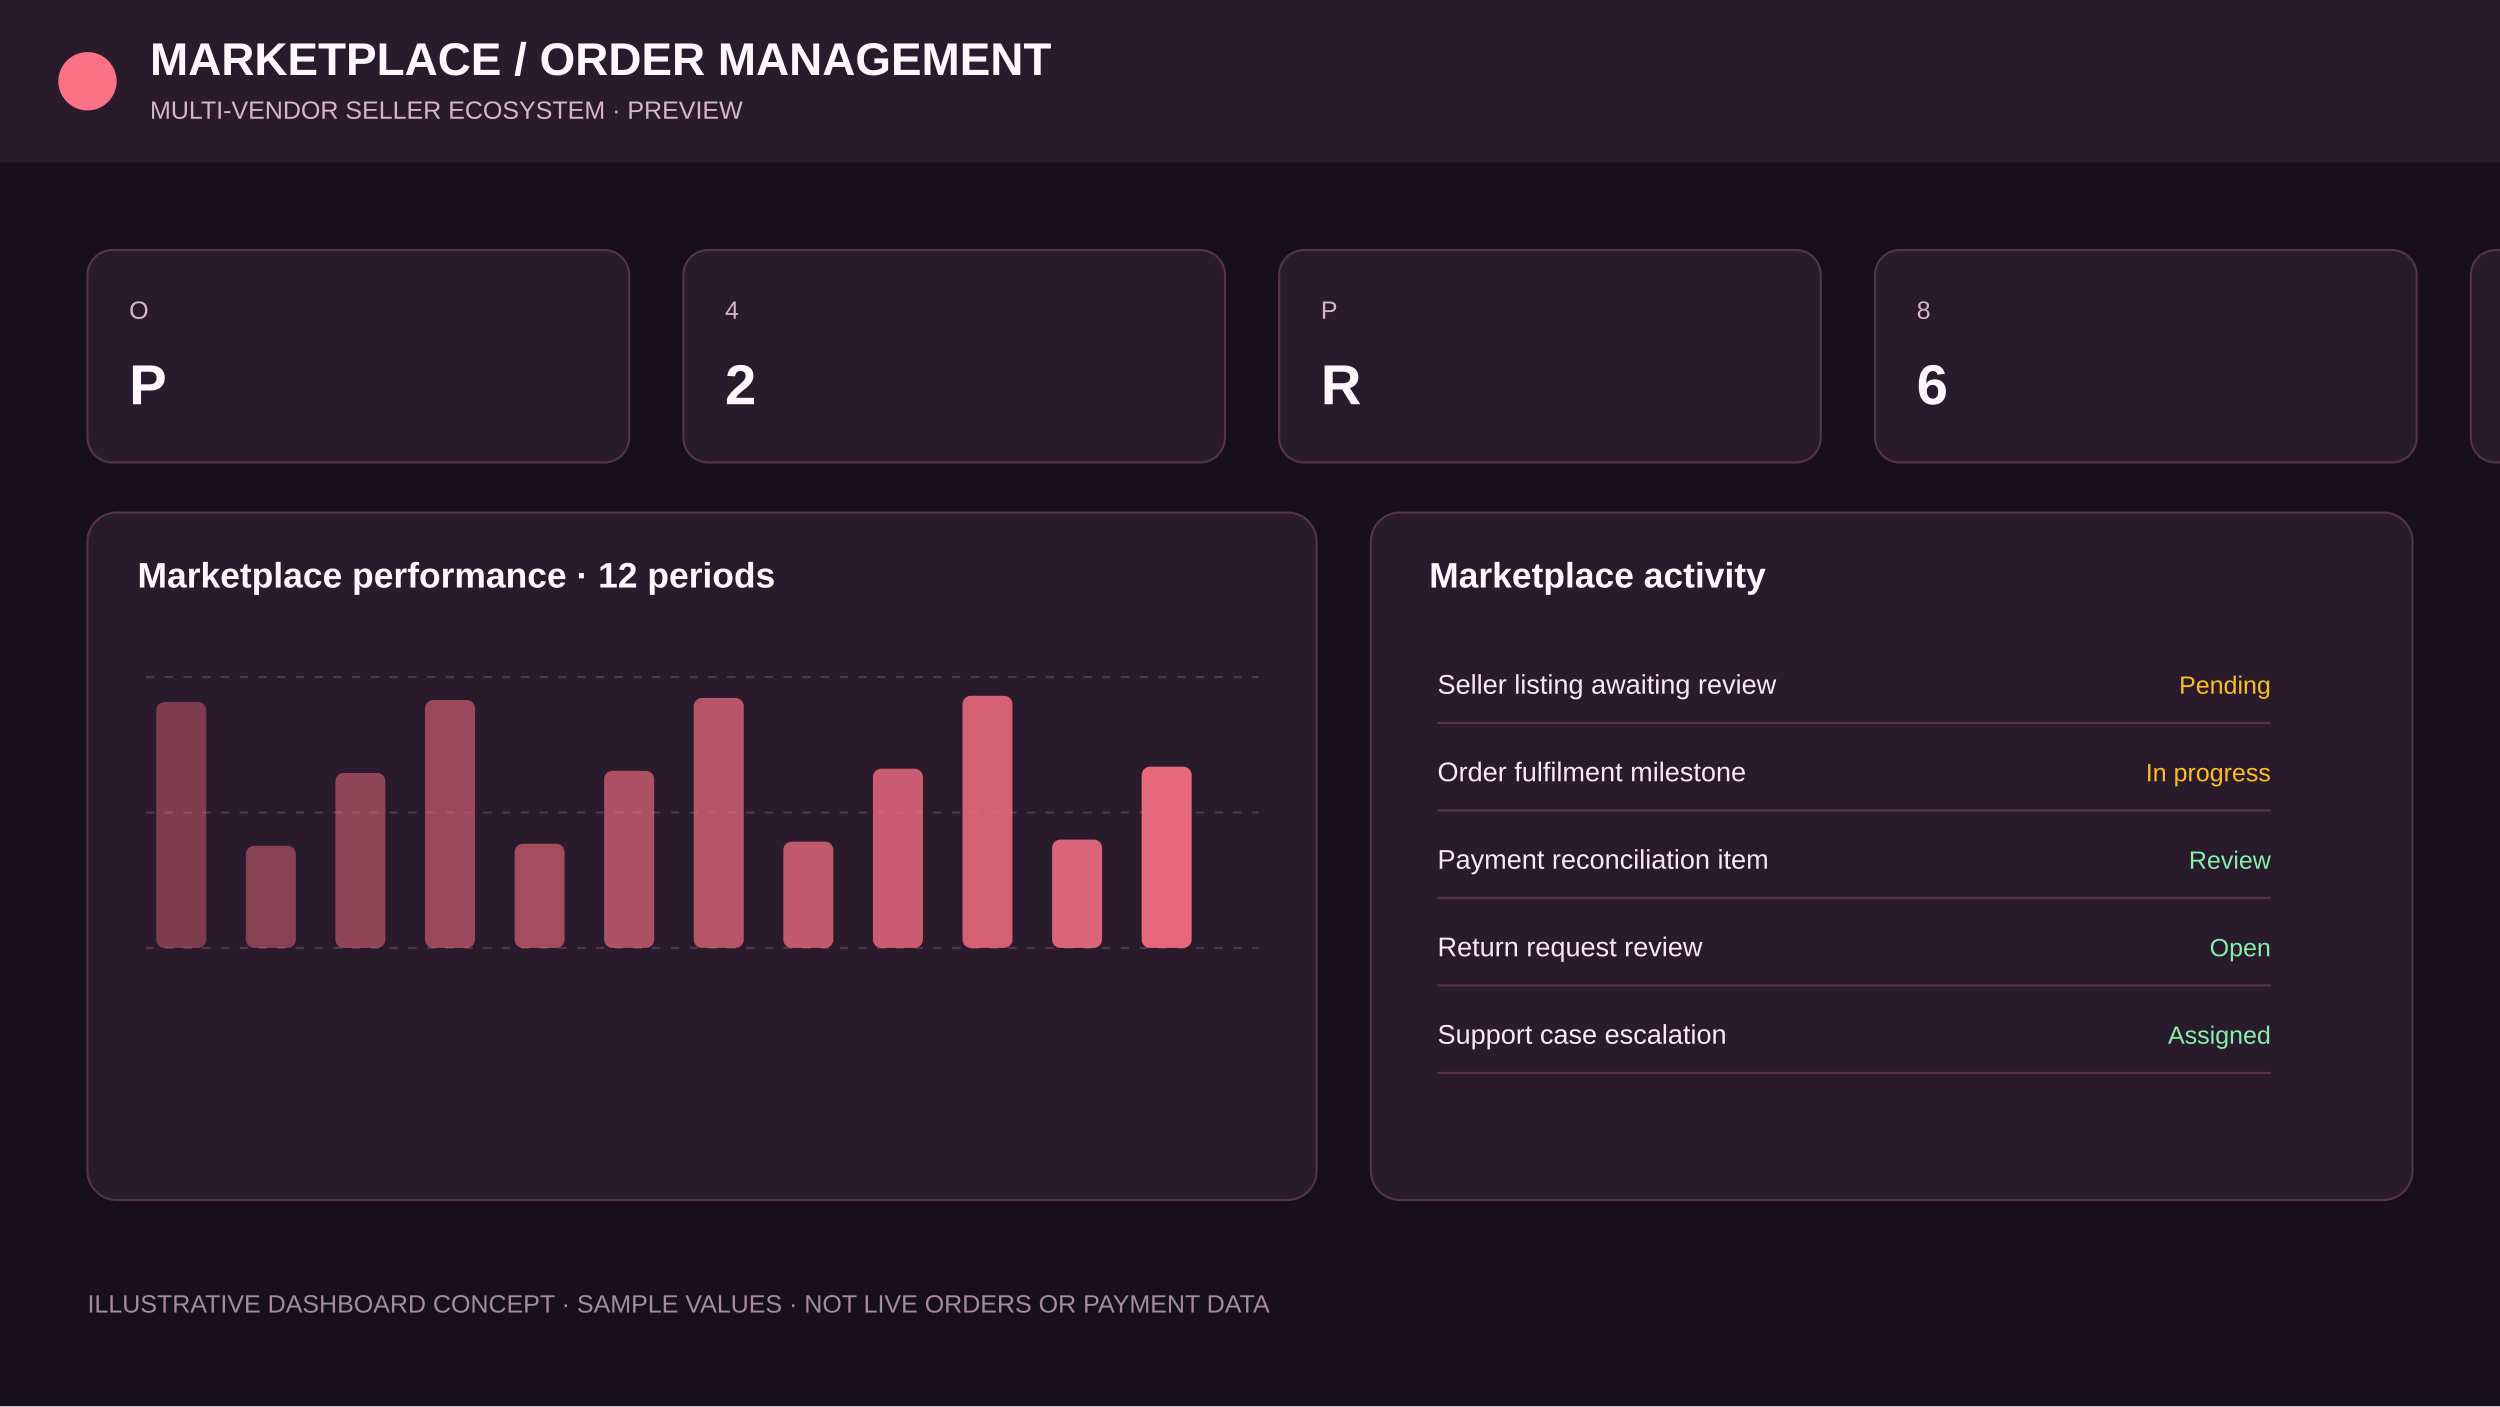
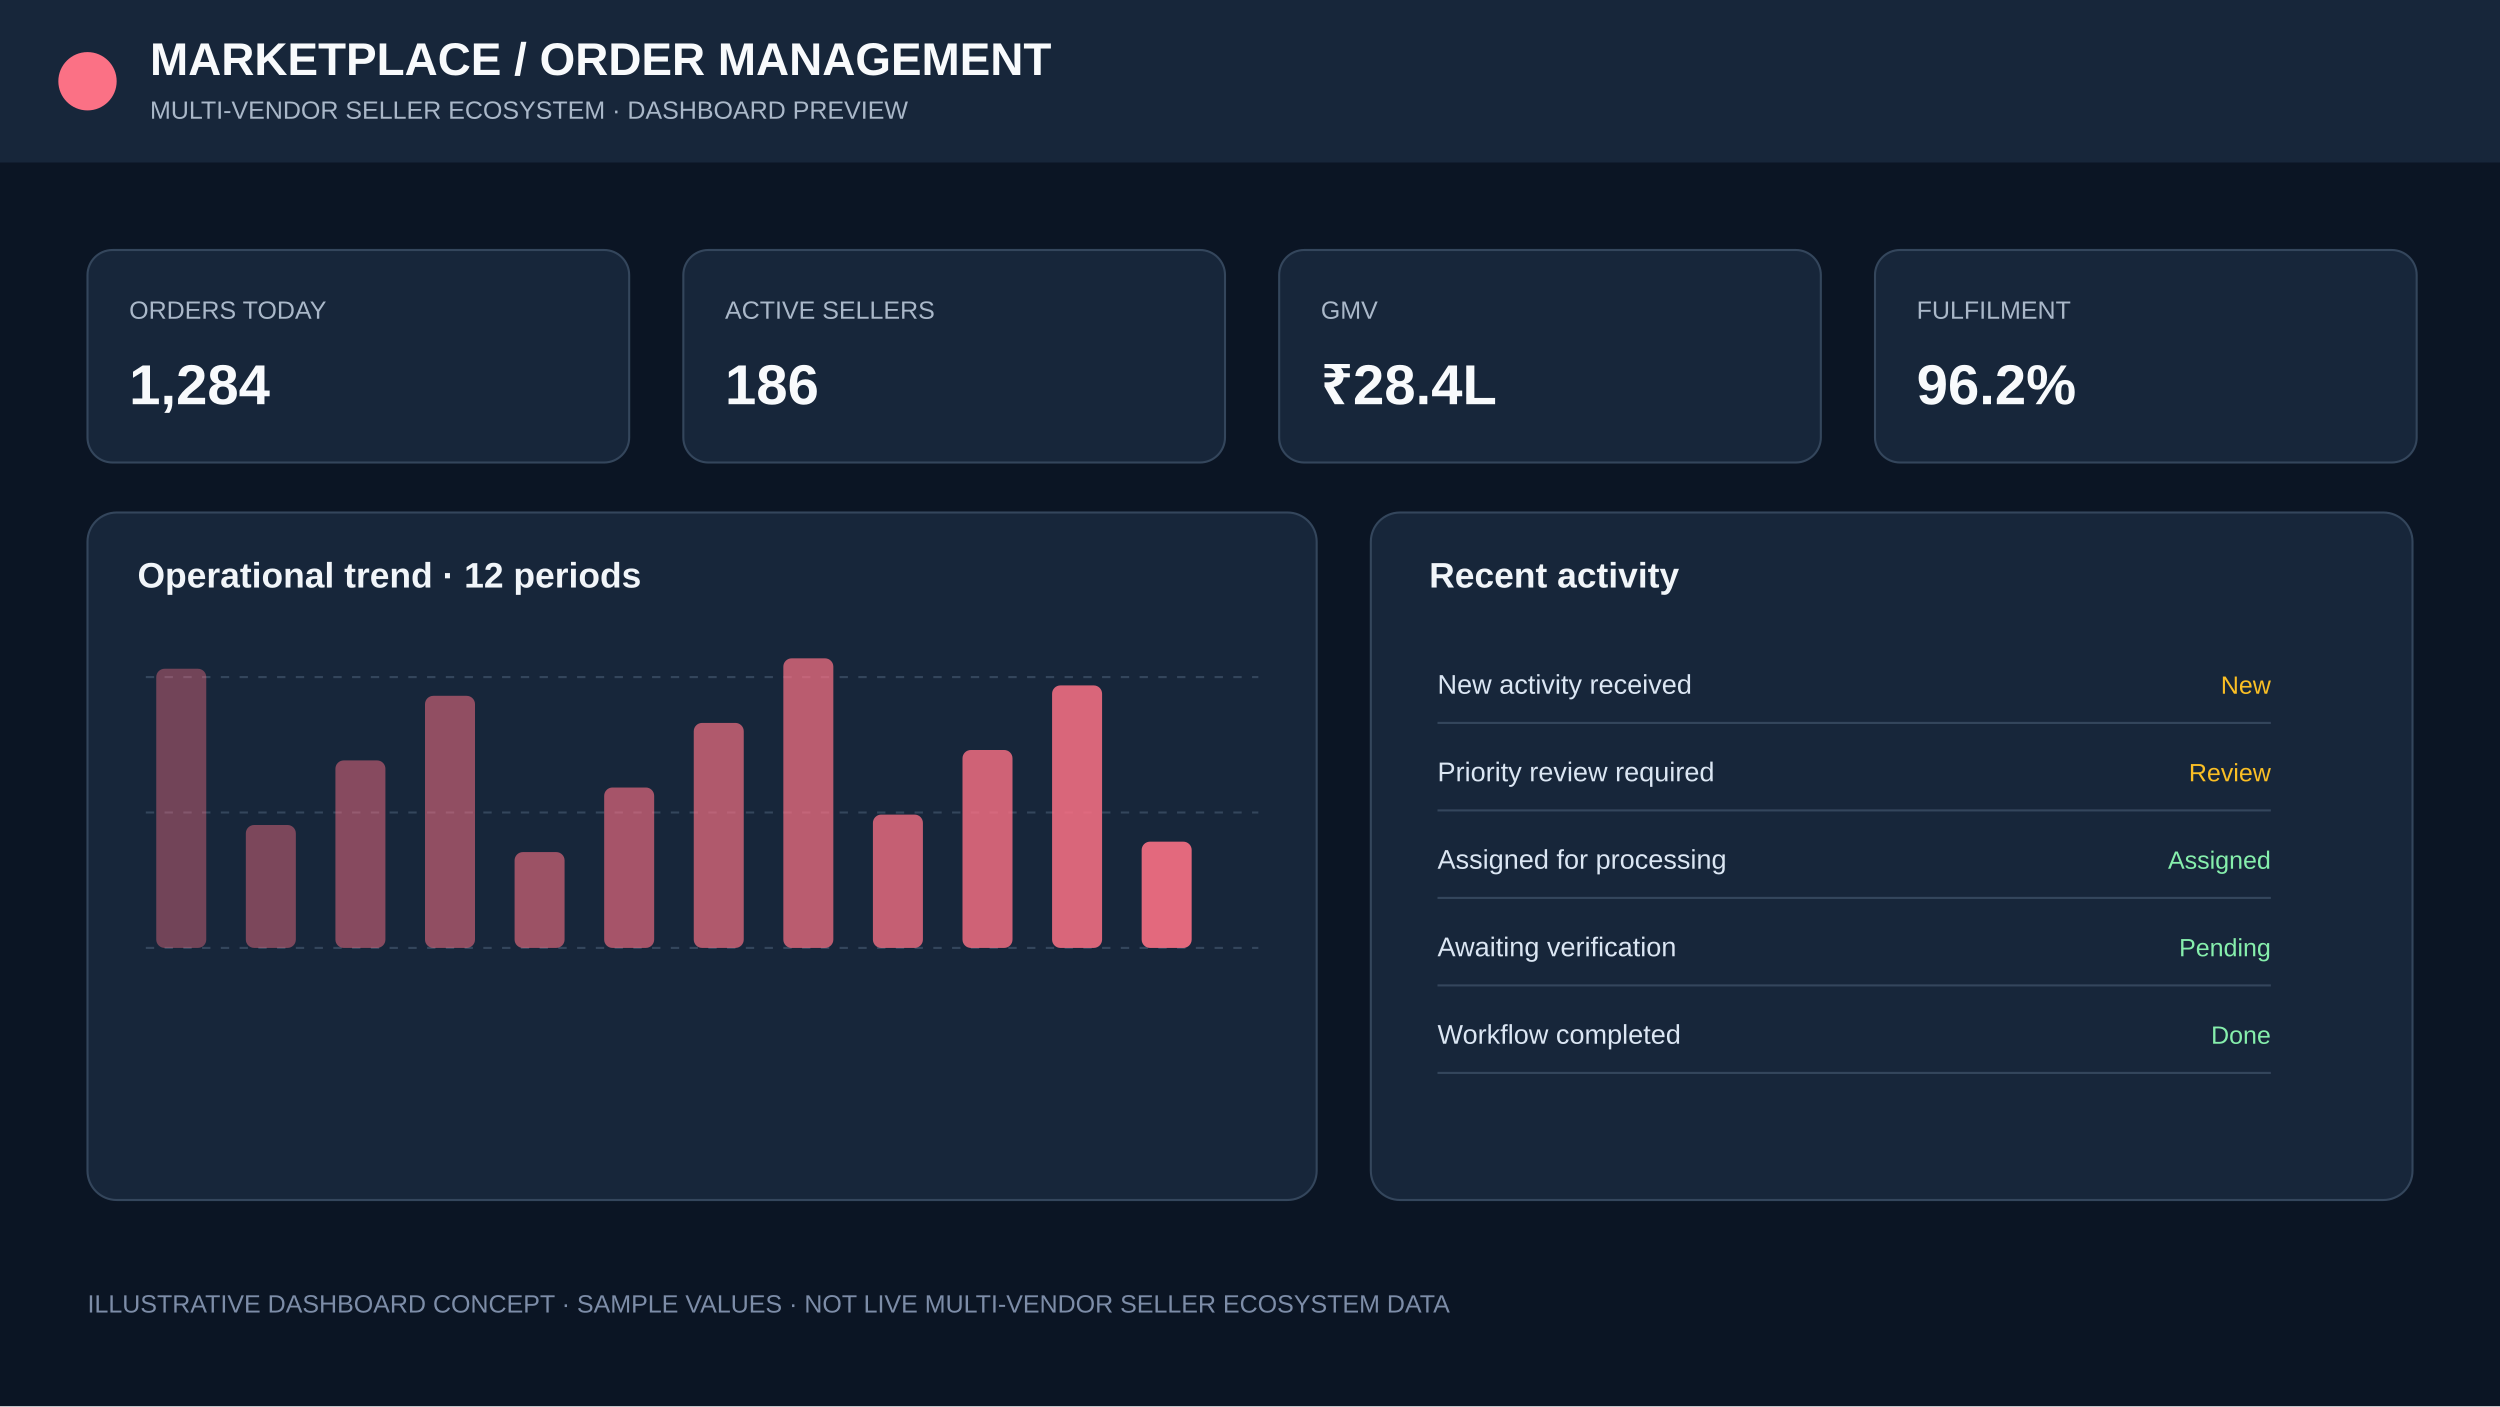
<svg xmlns="http://www.w3.org/2000/svg" width="1200" height="675" viewBox="0 0 1200 675">
-   <rect width="1200" height="675" fill="#170f1d" />
-   <rect width="1200" height="78" fill="#2a1b2c" />
+   <rect width="1200" height="675" fill="#0b1524" />
+   <rect width="1200" height="78" fill="#17263a" />
  <circle cx="42" cy="39" r="14" fill="#fb7185" />
-   <text x="72" y="36" fill="#fff7fb" font-size="22" font-weight="700" font-family="Arial">MARKETPLACE / ORDER MANAGEMENT</text>
-   <text x="72" y="57" fill="#d8b6c7" font-size="12" font-family="Arial">MULTI-VENDOR SELLER ECOSYSTEM · PREVIEW</text>
-   <rect x="42" y="120" width="260" height="102" rx="12" fill="#2a1b2c" stroke="#56334b" />
-   <text x="62" y="153" fill="#d8b6c7" font-size="12" font-family="Arial">O</text>
-   <text x="62" y="194" fill="#fff7fb" font-size="27" font-weight="700" font-family="Arial">P</text>
-   <rect x="328" y="120" width="260" height="102" rx="12" fill="#2a1b2c" stroke="#56334b" />
-   <text x="348" y="153" fill="#d8b6c7" font-size="12" font-family="Arial">4</text>
-   <text x="348" y="194" fill="#fff7fb" font-size="27" font-weight="700" font-family="Arial">2</text>
-   <rect x="614" y="120" width="260" height="102" rx="12" fill="#2a1b2c" stroke="#56334b" />
-   <text x="634" y="153" fill="#d8b6c7" font-size="12" font-family="Arial">P</text>
-   <text x="634" y="194" fill="#fff7fb" font-size="27" font-weight="700" font-family="Arial">R</text>
-   <rect x="900" y="120" width="260" height="102" rx="12" fill="#2a1b2c" stroke="#56334b" />
-   <text x="920" y="153" fill="#d8b6c7" font-size="12" font-family="Arial">8</text>
-   <text x="920" y="194" fill="#fff7fb" font-size="27" font-weight="700" font-family="Arial">6</text>
-   <rect x="1186" y="120" width="260" height="102" rx="12" fill="#2a1b2c" stroke="#56334b" />
-   <text x="1206" y="153" fill="#d8b6c7" font-size="12" font-family="Arial">S</text>
-   <text x="1206" y="194" fill="#fff7fb" font-size="27" font-weight="700" font-family="Arial">H</text>
-   <rect x="1472" y="120" width="260" height="102" rx="12" fill="#2a1b2c" stroke="#56334b" />
-   <text x="1492" y="153" fill="#d8b6c7" font-size="12" font-family="Arial">2</text>
-   <text x="1492" y="194" fill="#fff7fb" font-size="27" font-weight="700" font-family="Arial">8</text>
-   <rect x="1758" y="120" width="260" height="102" rx="12" fill="#2a1b2c" stroke="#56334b" />
-   <text x="1778" y="153" fill="#d8b6c7" font-size="12" font-family="Arial">E</text>
-   <text x="1778" y="194" fill="#fff7fb" font-size="27" font-weight="700" font-family="Arial">X</text>
-   <rect x="2044" y="120" width="260" height="102" rx="12" fill="#2a1b2c" stroke="#56334b" />
-   <text x="2064" y="153" fill="#d8b6c7" font-size="12" font-family="Arial">0</text>
-   <text x="2064" y="194" fill="#fff7fb" font-size="27" font-weight="700" font-family="Arial">8</text>
-   <rect x="42" y="246" width="590" height="330" rx="14" fill="#2a1b2c" stroke="#56334b" />
-   <text x="66" y="282" fill="#fff7fb" font-size="17" font-weight="700" font-family="Arial">Marketplace performance · 12 periods</text>
-   <path d="M70 455 H604 M70 390 H604 M70 325 H604" stroke="#56334b" stroke-dasharray="4 5" />
-   <rect x="75" y="337" width="24" height="118" rx="4" fill="#fb7185" opacity="0.4" />
-   <rect x="118" y="406" width="24" height="49" rx="4" fill="#fb7185" opacity="0.445" />
-   <rect x="161" y="371" width="24" height="84" rx="4" fill="#fb7185" opacity="0.49" />
-   <rect x="204" y="336" width="24" height="119" rx="4" fill="#fb7185" opacity="0.535" />
-   <rect x="247" y="405" width="24" height="50" rx="4" fill="#fb7185" opacity="0.58" />
-   <rect x="290" y="370" width="24" height="85" rx="4" fill="#fb7185" opacity="0.625" />
-   <rect x="333" y="335" width="24" height="120" rx="4" fill="#fb7185" opacity="0.67" />
-   <rect x="376" y="404" width="24" height="51" rx="4" fill="#fb7185" opacity="0.715" />
-   <rect x="419" y="369" width="24" height="86" rx="4" fill="#fb7185" opacity="0.76" />
-   <rect x="462" y="334" width="24" height="121" rx="4" fill="#fb7185" opacity="0.805" />
-   <rect x="505" y="403" width="24" height="52" rx="4" fill="#fb7185" opacity="0.85" />
-   <rect x="548" y="368" width="24" height="87" rx="4" fill="#fb7185" opacity="0.895" />
-   <rect x="658" y="246" width="500" height="330" rx="14" fill="#2a1b2c" stroke="#56334b" />
-   <text x="686" y="282" fill="#fff7fb" font-size="17" font-weight="700" font-family="Arial">Marketplace activity</text>
-   <text x="690" y="333" fill="#fce7f3" font-size="13" font-family="Arial">Seller listing awaiting review</text>
-   <text x="1090" y="333" text-anchor="end" fill="#fbbf24" font-size="12" font-family="Arial">Pending</text>
-   <path d="M690 347 H1090" stroke="#56334b" />
-   <text x="690" y="375" fill="#fce7f3" font-size="13" font-family="Arial">Order fulfilment milestone</text>
-   <text x="1090" y="375" text-anchor="end" fill="#fbbf24" font-size="12" font-family="Arial">In progress</text>
-   <path d="M690 389 H1090" stroke="#56334b" />
-   <text x="690" y="417" fill="#fce7f3" font-size="13" font-family="Arial">Payment reconciliation item</text>
-   <text x="1090" y="417" text-anchor="end" fill="#86efac" font-size="12" font-family="Arial">Review</text>
-   <path d="M690 431 H1090" stroke="#56334b" />
-   <text x="690" y="459" fill="#fce7f3" font-size="13" font-family="Arial">Return request review</text>
-   <text x="1090" y="459" text-anchor="end" fill="#86efac" font-size="12" font-family="Arial">Open</text>
-   <path d="M690 473 H1090" stroke="#56334b" />
-   <text x="690" y="501" fill="#fce7f3" font-size="13" font-family="Arial">Support case escalation</text>
-   <text x="1090" y="501" text-anchor="end" fill="#86efac" font-size="12" font-family="Arial">Assigned</text>
-   <path d="M690 515 H1090" stroke="#56334b" />
-   <text x="42" y="630" fill="#a78b9a" font-size="12" font-family="Arial">ILLUSTRATIVE DASHBOARD CONCEPT · SAMPLE VALUES · NOT LIVE ORDERS OR PAYMENT DATA</text>
+   <text x="72" y="36" fill="#f8fafc" font-size="22" font-weight="700" font-family="Arial">MARKETPLACE / ORDER MANAGEMENT</text>
+   <text x="72" y="57" fill="#aab8c9" font-size="12" font-family="Arial">MULTI-VENDOR SELLER ECOSYSTEM · DASHBOARD PREVIEW</text>
+   <rect x="42" y="120" width="260" height="102" rx="12" fill="#17263a" stroke="#34465c" />
+   <text x="62" y="153" fill="#aab8c9" font-size="12" font-family="Arial">ORDERS TODAY</text>
+   <text x="62" y="194" fill="#f8fafc" font-size="27" font-weight="700" font-family="Arial">1,284</text>
+   <rect x="328" y="120" width="260" height="102" rx="12" fill="#17263a" stroke="#34465c" />
+   <text x="348" y="153" fill="#aab8c9" font-size="12" font-family="Arial">ACTIVE SELLERS</text>
+   <text x="348" y="194" fill="#f8fafc" font-size="27" font-weight="700" font-family="Arial">186</text>
+   <rect x="614" y="120" width="260" height="102" rx="12" fill="#17263a" stroke="#34465c" />
+   <text x="634" y="153" fill="#aab8c9" font-size="12" font-family="Arial">GMV</text>
+   <text x="634" y="194" fill="#f8fafc" font-size="27" font-weight="700" font-family="Arial">₹28.4L</text>
+   <rect x="900" y="120" width="260" height="102" rx="12" fill="#17263a" stroke="#34465c" />
+   <text x="920" y="153" fill="#aab8c9" font-size="12" font-family="Arial">FULFILMENT</text>
+   <text x="920" y="194" fill="#f8fafc" font-size="27" font-weight="700" font-family="Arial">96.2%</text>
+   <rect x="42" y="246" width="590" height="330" rx="14" fill="#17263a" stroke="#34465c" />
+   <text x="66" y="282" fill="#f1f5f9" font-size="17" font-weight="700" font-family="Arial">Operational trend · 12 periods</text>
+   <path d="M70 455 H604 M70 390 H604 M70 325 H604" stroke="#34465c" stroke-dasharray="4 5" />
+   <rect x="75" y="321" width="24" height="134" rx="4" fill="#fb7185" opacity="0.4" />
+   <rect x="118" y="396" width="24" height="59" rx="4" fill="#fb7185" opacity="0.445" />
+   <rect x="161" y="365" width="24" height="90" rx="4" fill="#fb7185" opacity="0.49" />
+   <rect x="204" y="334" width="24" height="121" rx="4" fill="#fb7185" opacity="0.535" />
+   <rect x="247" y="409" width="24" height="46" rx="4" fill="#fb7185" opacity="0.58" />
+   <rect x="290" y="378" width="24" height="77" rx="4" fill="#fb7185" opacity="0.625" />
+   <rect x="333" y="347" width="24" height="108" rx="4" fill="#fb7185" opacity="0.67" />
+   <rect x="376" y="316" width="24" height="139" rx="4" fill="#fb7185" opacity="0.715" />
+   <rect x="419" y="391" width="24" height="64" rx="4" fill="#fb7185" opacity="0.76" />
+   <rect x="462" y="360" width="24" height="95" rx="4" fill="#fb7185" opacity="0.805" />
+   <rect x="505" y="329" width="24" height="126" rx="4" fill="#fb7185" opacity="0.85" />
+   <rect x="548" y="404" width="24" height="51" rx="4" fill="#fb7185" opacity="0.895" />
+   <rect x="658" y="246" width="500" height="330" rx="14" fill="#17263a" stroke="#34465c" />
+   <text x="686" y="282" fill="#f1f5f9" font-size="17" font-weight="700" font-family="Arial">Recent activity</text>
+   <text x="690" y="333" fill="#dbe6f3" font-size="13" font-family="Arial">New activity received</text>
+   <text x="1090" y="333" text-anchor="end" fill="#fbbf24" font-size="12" font-family="Arial">New</text>
+   <path d="M690 347 H1090" stroke="#34465c" />
+   <text x="690" y="375" fill="#dbe6f3" font-size="13" font-family="Arial">Priority review required</text>
+   <text x="1090" y="375" text-anchor="end" fill="#fbbf24" font-size="12" font-family="Arial">Review</text>
+   <path d="M690 389 H1090" stroke="#34465c" />
+   <text x="690" y="417" fill="#dbe6f3" font-size="13" font-family="Arial">Assigned for processing</text>
+   <text x="1090" y="417" text-anchor="end" fill="#86efac" font-size="12" font-family="Arial">Assigned</text>
+   <path d="M690 431 H1090" stroke="#34465c" />
+   <text x="690" y="459" fill="#dbe6f3" font-size="13" font-family="Arial">Awaiting verification</text>
+   <text x="1090" y="459" text-anchor="end" fill="#86efac" font-size="12" font-family="Arial">Pending</text>
+   <path d="M690 473 H1090" stroke="#34465c" />
+   <text x="690" y="501" fill="#dbe6f3" font-size="13" font-family="Arial">Workflow completed</text>
+   <text x="1090" y="501" text-anchor="end" fill="#86efac" font-size="12" font-family="Arial">Done</text>
+   <path d="M690 515 H1090" stroke="#34465c" />
+   <text x="42" y="630" fill="#7d8da8" font-size="12" font-family="Arial">ILLUSTRATIVE DASHBOARD CONCEPT · SAMPLE VALUES · NOT LIVE MULTI-VENDOR SELLER ECOSYSTEM DATA</text>
</svg>
